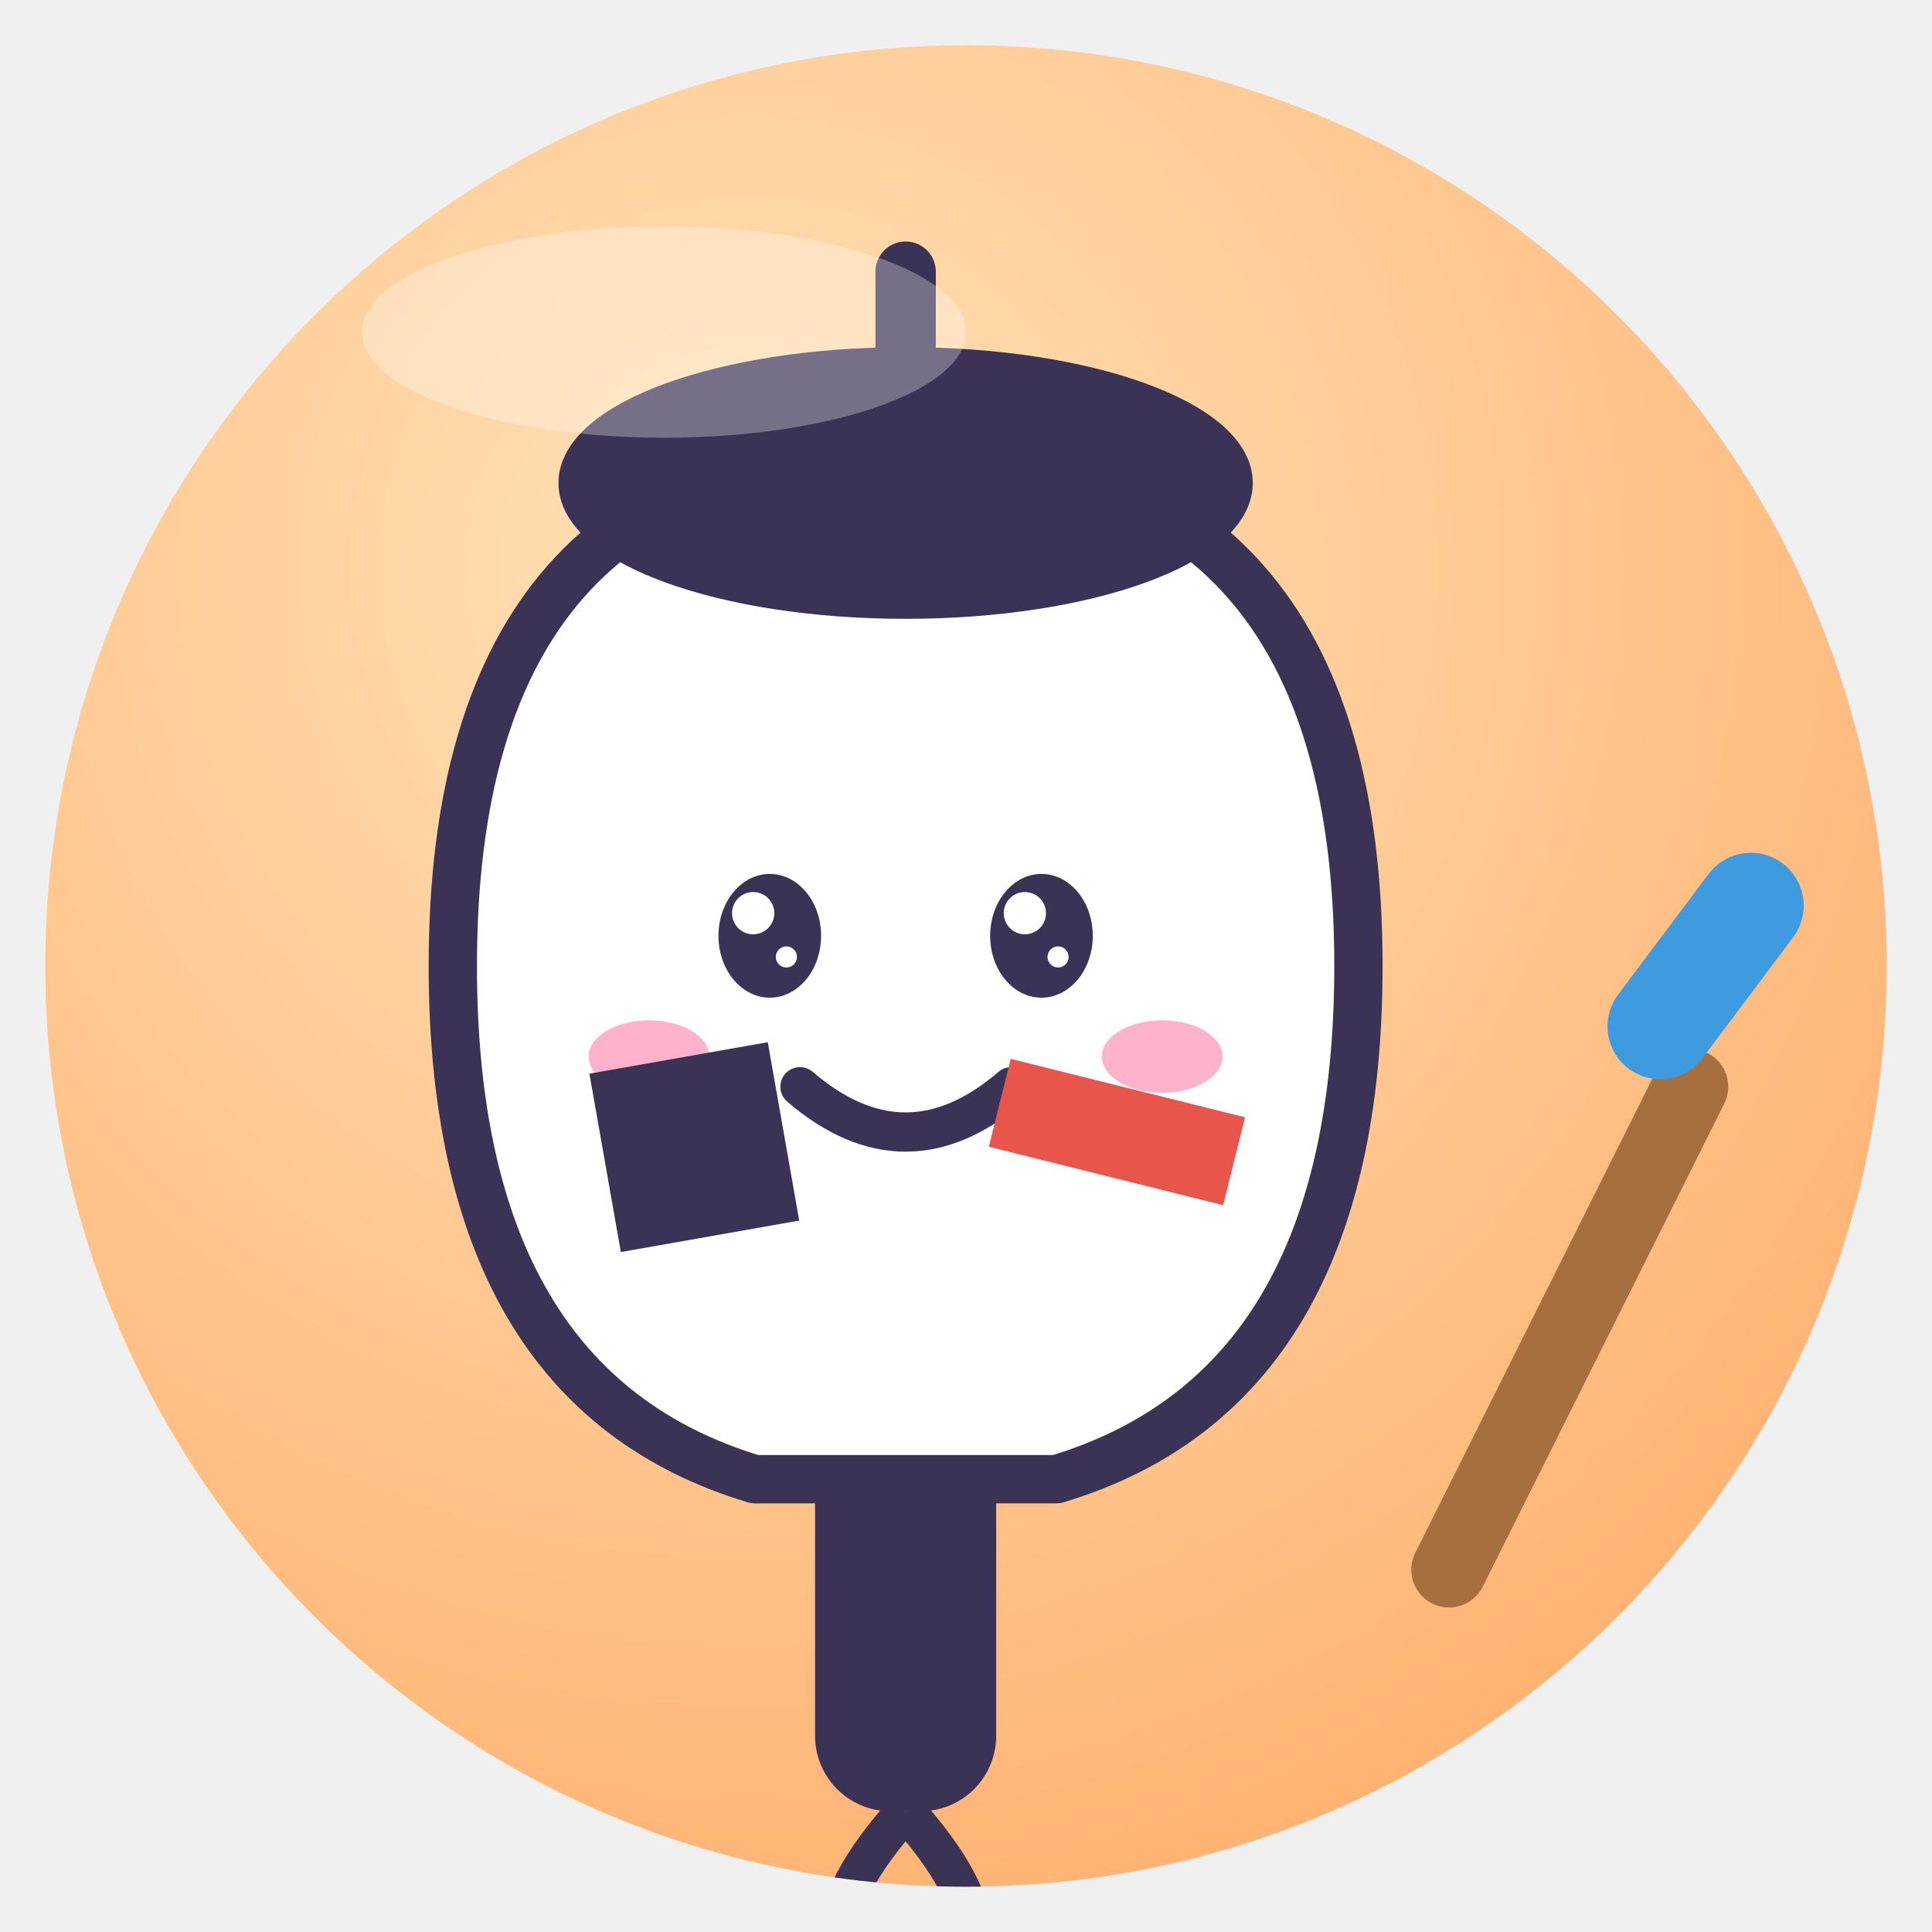
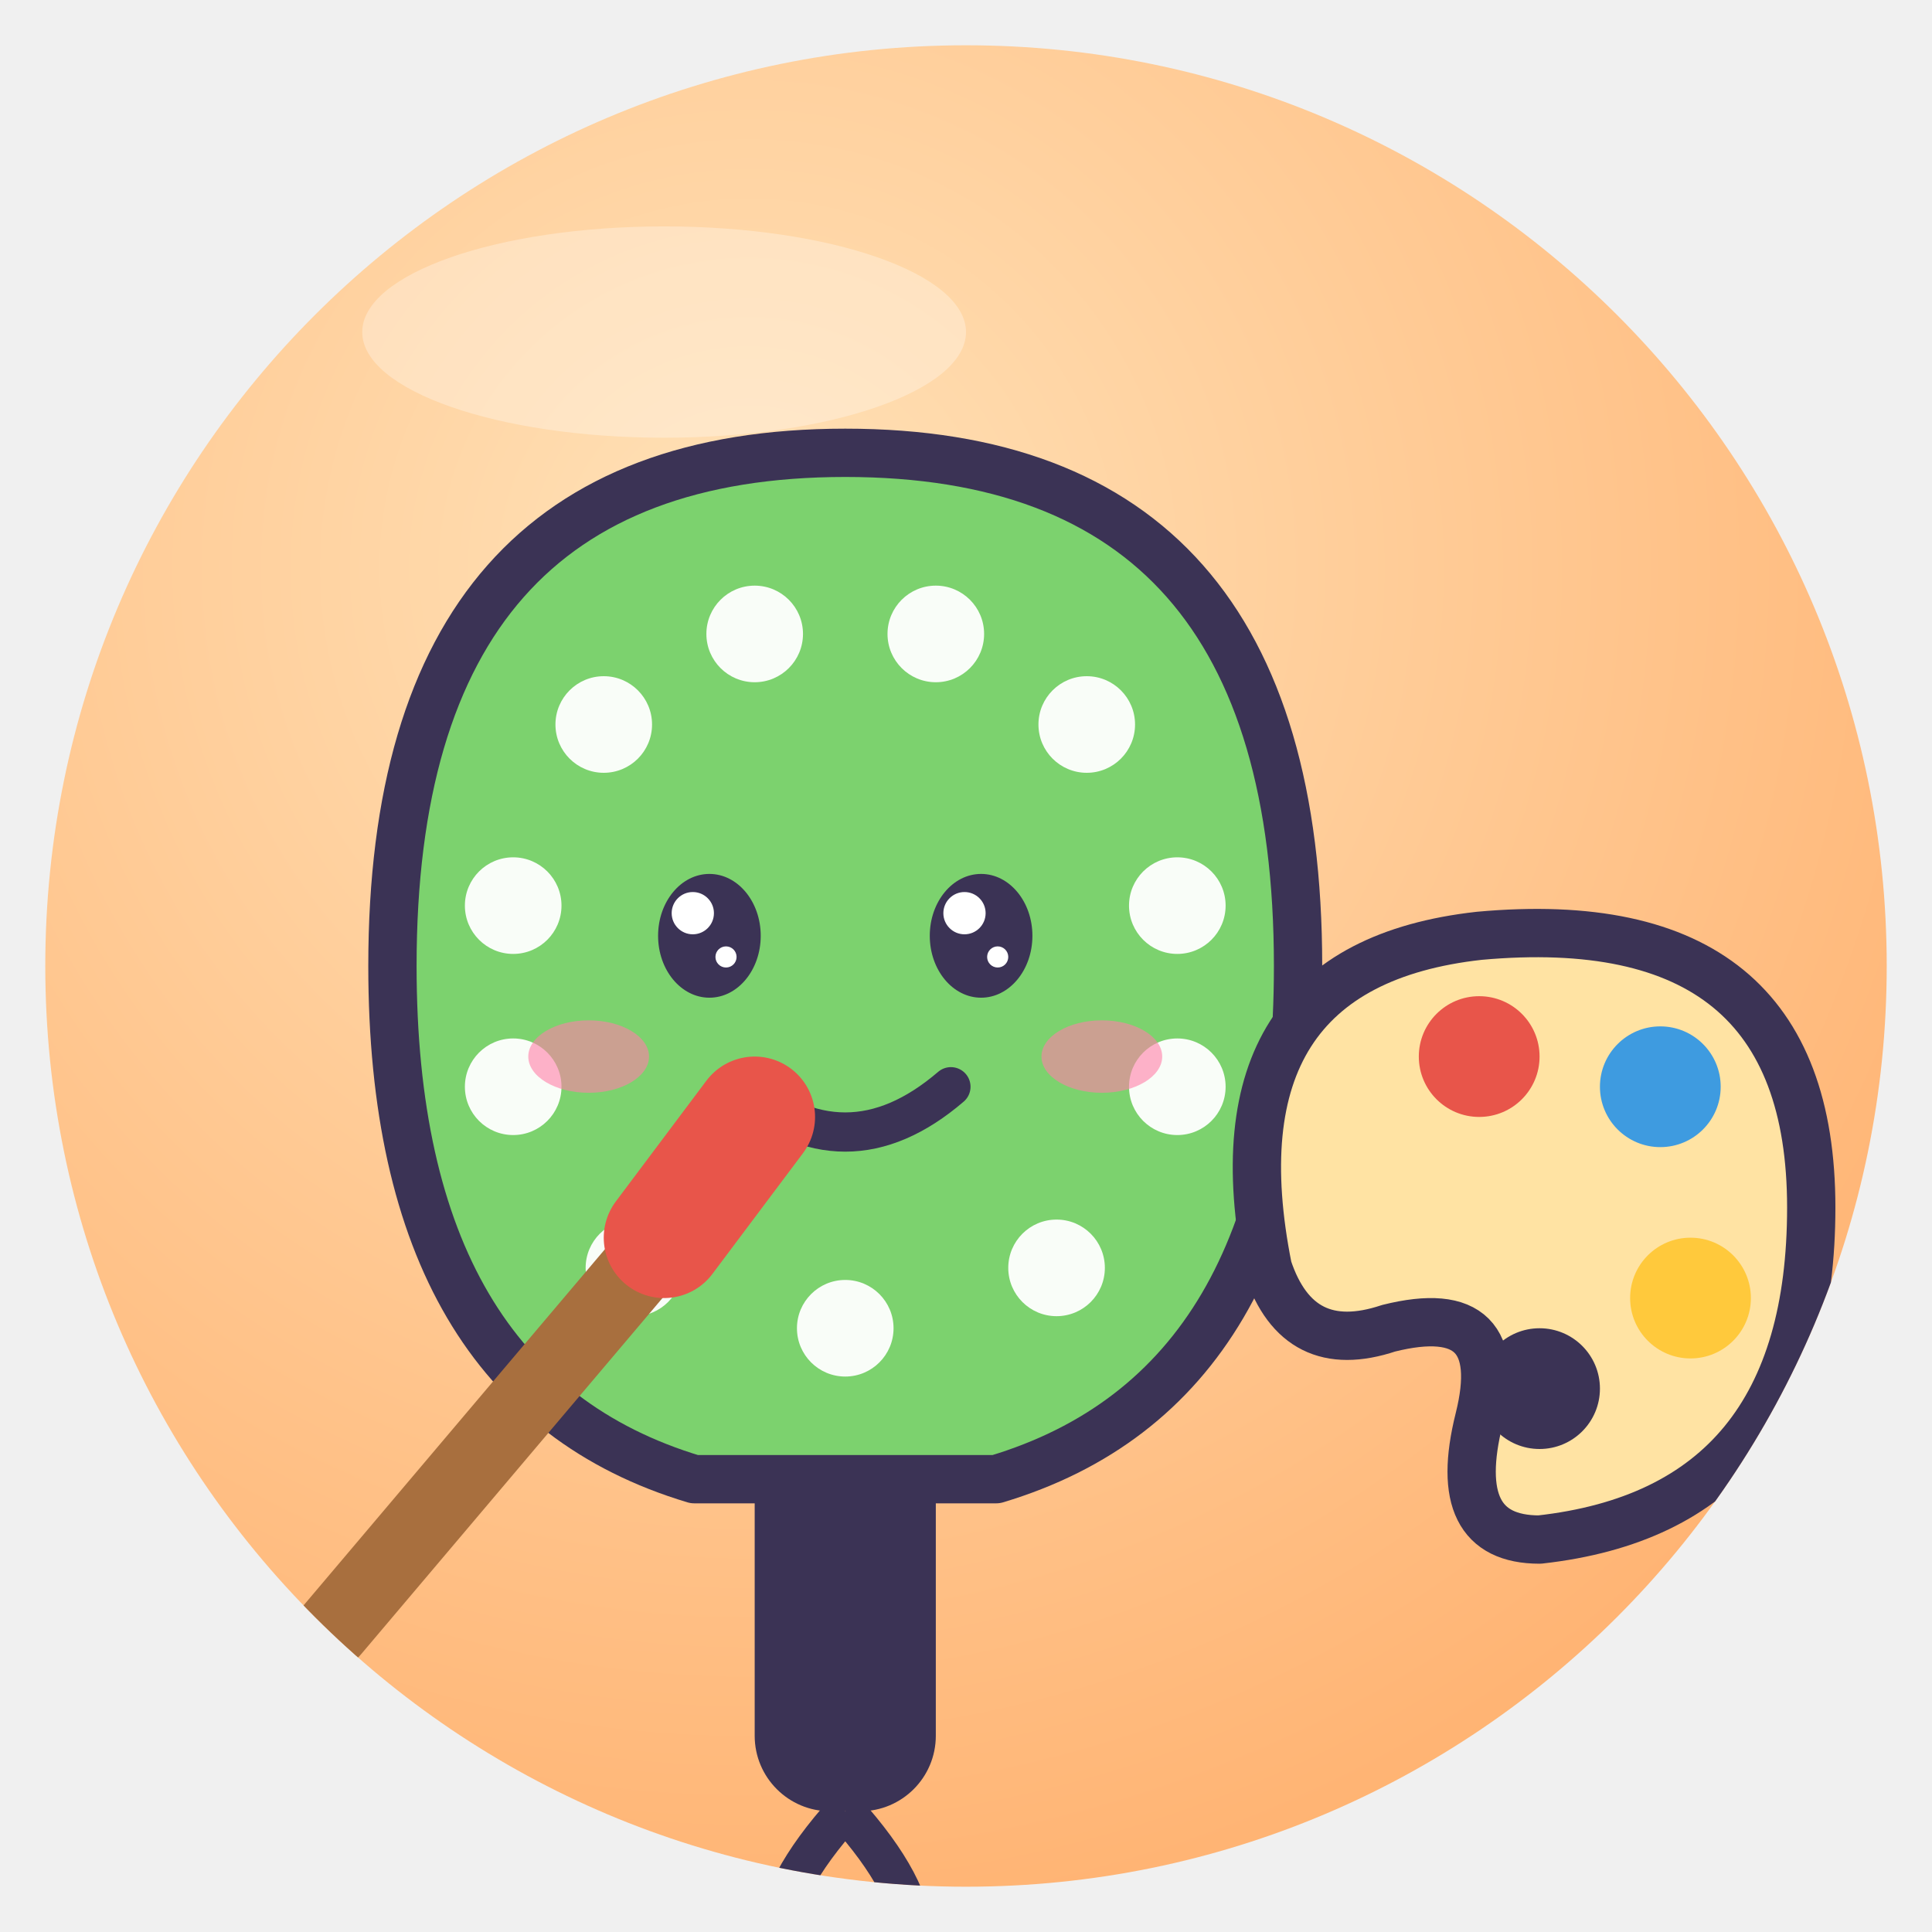
<svg xmlns="http://www.w3.org/2000/svg" viewBox="0 0 128 128" width="128" height="128">
  <defs>
    <radialGradient id="g" cx="38%" cy="28%" r="85%">
      <stop offset="0" stop-color="#FFE2B8" />
      <stop offset="1" stop-color="#FFAE6B" />
    </radialGradient>
    <clipPath id="c">
      <circle cx="64" cy="64" r="61" />
    </clipPath>
  </defs>
  <circle cx="64" cy="64" r="61" fill="url(#g)" />
  <g clip-path="url(#c)">
-     <g transform="translate(60 66) rotate(0) scale(1.0)">
+     <g transform="translate(56 66) rotate(0) scale(1.0)">
      <rect x="-6" y="28" width="12" height="26" rx="5" fill="#3B3355" />
      <path d="M0 54 Q-9 64 0 68 Q9 64 0 54" fill="none" stroke="#3B3355" stroke-width="2.6" />
-       <path d="M-30 -2 Q-30 -36 0 -36 Q30 -36 30 -2 Q30 26 10 32 H-10 Q-30 26 -30 -2Z" fill="#fff" stroke="#3B3355" stroke-width="3.2" stroke-linejoin="round" stroke-linecap="round" />
+       <path d="M-30 -2 Q-30 -36 0 -36 Q30 -36 30 -2 Q30 26 10 32 H-10 Q-30 26 -30 -2Z" fill="#7CD26E" stroke="#3B3355" stroke-width="3.2" stroke-linejoin="round" stroke-linecap="round" />
      <circle cx="-16" cy="-18" r="3.2" fill="#fff" fill-opacity=".95" />
      <circle cx="-6" cy="-24" r="3.2" fill="#fff" fill-opacity=".95" />
      <circle cx="6" cy="-24" r="3.2" fill="#fff" fill-opacity=".95" />
      <circle cx="16" cy="-18" r="3.2" fill="#fff" fill-opacity=".95" />
      <circle cx="-22" cy="-6" r="3.2" fill="#fff" fill-opacity=".95" />
      <circle cx="22" cy="-6" r="3.2" fill="#fff" fill-opacity=".95" />
      <circle cx="-22" cy="6" r="3.2" fill="#fff" fill-opacity=".95" />
      <circle cx="22" cy="6" r="3.2" fill="#fff" fill-opacity=".95" />
      <circle cx="-14" cy="18" r="3.2" fill="#fff" fill-opacity=".95" />
      <circle cx="14" cy="18" r="3.2" fill="#fff" fill-opacity=".95" />
      <circle cx="0" cy="22" r="3.2" fill="#fff" fill-opacity=".95" />
      <ellipse cx="-9" cy="-4" rx="3.4" ry="4.1" fill="#3B3355" />
      <circle cx="-10.1" cy="-5.5" r="1.4" fill="#fff" />
      <circle cx="-7.9" cy="-2.6" r="0.7" fill="#fff" />
      <ellipse cx="9" cy="-4" rx="3.4" ry="4.1" fill="#3B3355" />
      <circle cx="7.9" cy="-5.5" r="1.4" fill="#fff" />
      <circle cx="10.1" cy="-2.6" r="0.7" fill="#fff" />
      <path d="M-7 6 Q0 12 7 6" fill="none" stroke="#3B3355" stroke-width="2.6" stroke-linecap="round" />
      <ellipse cx="-17" cy="4" rx="4" ry="2.4" fill="#FF7FA8" opacity=".6" />
      <ellipse cx="17" cy="4" rx="4" ry="2.4" fill="#FF7FA8" opacity=".6" />
    </g>
-     <rect x="40" y="70" width="12" height="12" fill="#3B3355" transform="rotate(-10 46 76)" />
-     <rect x="66" y="72" width="16" height="6" fill="#E8554A" transform="rotate(14 74 75)" />
-     <ellipse cx="60" cy="32" rx="22" ry="8" fill="#3B3355" stroke="#3B3355" stroke-linejoin="round" stroke-linecap="round" stroke-width="2" />
-     <path d="M60 24 V18" stroke="#3B3355" stroke-linejoin="round" stroke-linecap="round" stroke-width="4" />
-     <path d="M96 104 L112 72" stroke="#A86F3E" stroke-width="5" stroke-linecap="round" />
-     <path d="M110 68 L116 60" stroke="#3E9BE0" stroke-width="7" stroke-linecap="round" />
+     <path d="M84 84 Q80 64 98 62 Q120 60 120 80 Q120 100 102 102 Q96 102 98 94 Q100 86 92 88 Q86 90 84 84Z" fill="#FFE3A3" stroke="#3B3355" stroke-width="3.2" stroke-linejoin="round" stroke-linecap="round" />
+     <circle cx="98" cy="70" r="4" fill="#E8554A" />
+     <circle cx="110" cy="72" r="4" fill="#3E9BE0" />
+     <circle cx="112" cy="86" r="4" fill="#FFC93C" />
+     <circle cx="102" cy="92" r="4" fill="#3B3355" />
+     <path d="M22 108 L44 82" stroke="#A86F3E" stroke-width="5" stroke-linecap="round" />
+     <path d="M44 82 L50 74" stroke="#E8554A" stroke-width="8" stroke-linecap="round" />
  </g>
  <ellipse cx="44" cy="22" rx="20" ry="7" fill="#fff" opacity=".3" />
</svg>
